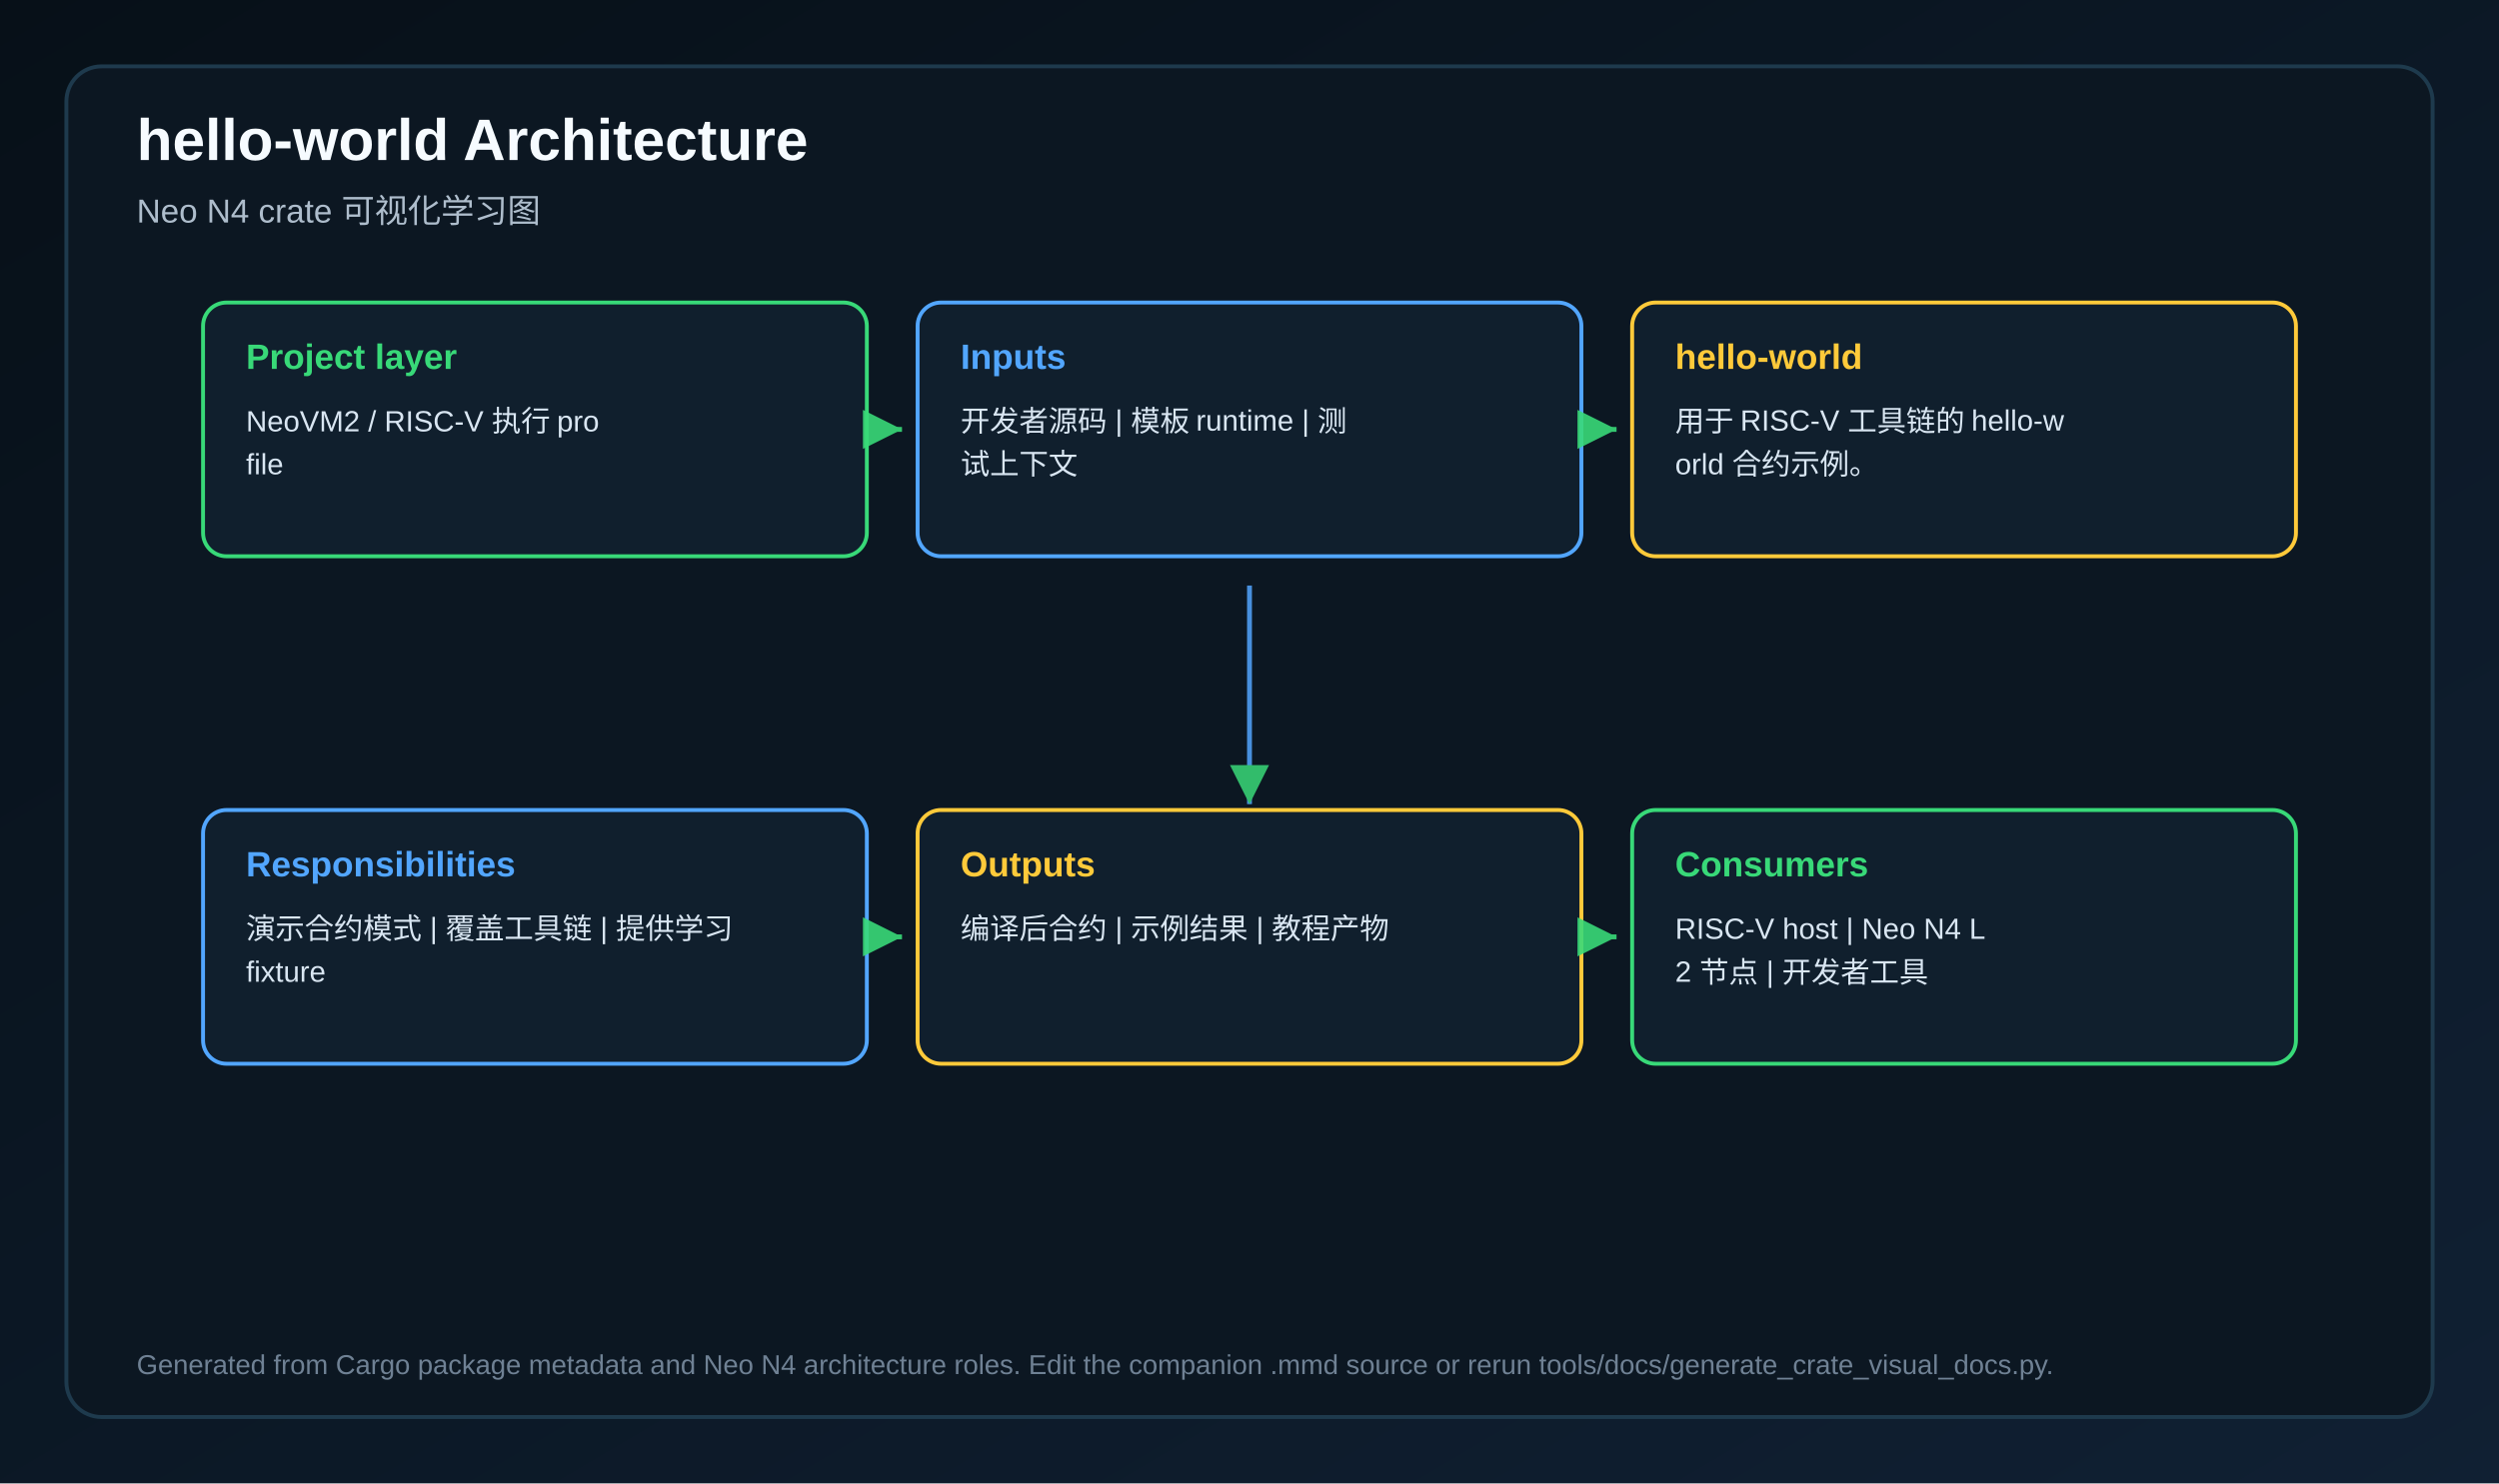
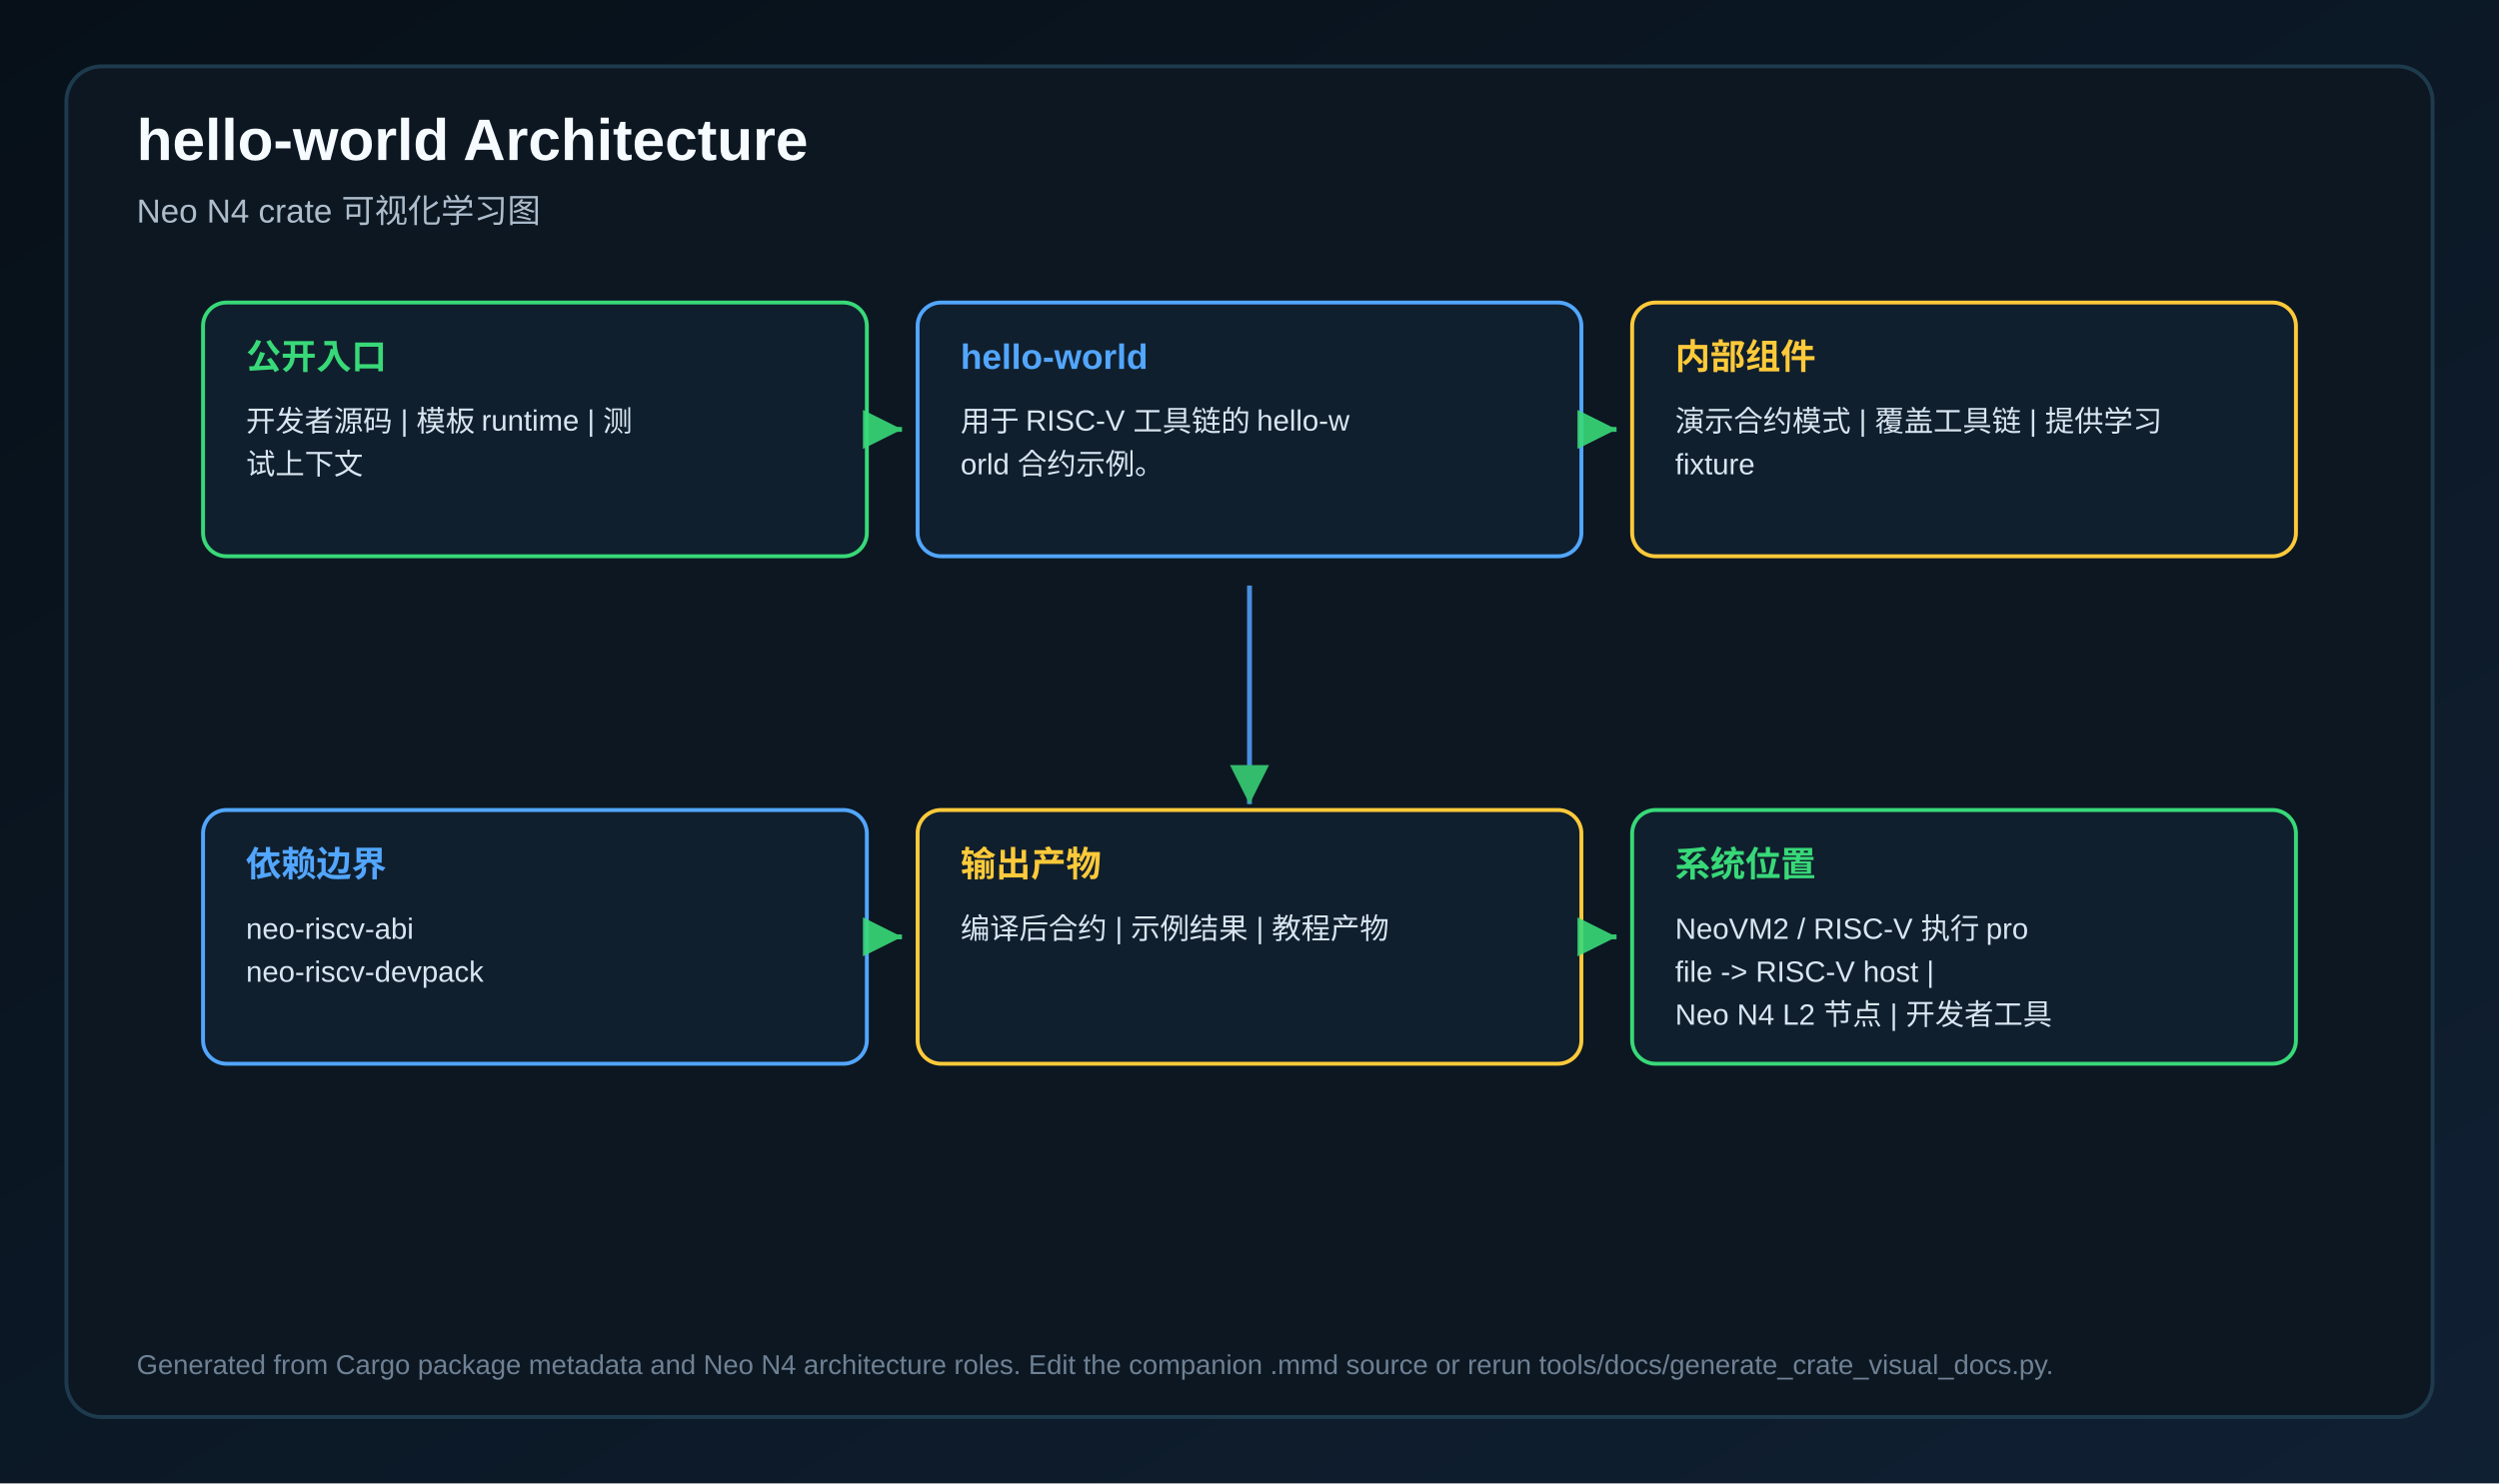
<svg xmlns="http://www.w3.org/2000/svg" width="1280" height="760" viewBox="0 0 1280 760" role="img" aria-label="hello-world Architecture">
  <defs>
    <linearGradient id="bg" x1="0" x2="1" y1="0" y2="1">
      <stop offset="0" stop-color="#071018" />
      <stop offset="1" stop-color="#102033" />
    </linearGradient>
    <marker id="arrow" markerWidth="12" markerHeight="12" refX="10" refY="6" orient="auto">
      <path d="M2,2 L10,6 L2,10 Z" fill="#38d978" />
    </marker>
  </defs>
  <rect x="0" y="0" width="1280" height="760" fill="url(#bg)" />
  <rect x="34" y="34" width="1212" height="692" rx="18" fill="#0c1722" stroke="#1e3a4d" stroke-width="2" />
  <text x="70" y="82" fill="#f6fbff" font-size="30" font-family="Segoe UI, Arial, sans-serif" font-weight="700">hello-world Architecture</text>
  <text x="70" y="114" fill="#aebdcc" font-size="17" font-family="Segoe UI, Arial, sans-serif">Neo N4 crate 可视化学习图</text>
  <rect x="104" y="155" width="340" height="130" rx="12" fill="#101f2d" stroke="#38d978" stroke-width="2" />
-   <text x="126" y="189" fill="#38d978" font-size="18" font-family="Segoe UI, Arial, sans-serif" font-weight="700">Project layer</text>
-   <text x="126" y="221" fill="#d9e6f2" font-size="15" font-family="Segoe UI, Arial, sans-serif">NeoVM2 / RISC-V 执行 pro</text>
-   <text x="126" y="243" fill="#d9e6f2" font-size="15" font-family="Segoe UI, Arial, sans-serif">file</text>
+   <text x="126" y="189" fill="#38d978" font-size="18" font-family="Segoe UI, Arial, sans-serif" font-weight="700">公开入口</text>
+   <text x="126" y="221" fill="#d9e6f2" font-size="15" font-family="Segoe UI, Arial, sans-serif">开发者源码 | 模板 runtime | 测</text>
+   <text x="126" y="243" fill="#d9e6f2" font-size="15" font-family="Segoe UI, Arial, sans-serif">试上下文</text>
  <rect x="470" y="155" width="340" height="130" rx="12" fill="#101f2d" stroke="#52a6ff" stroke-width="2" />
-   <text x="492" y="189" fill="#52a6ff" font-size="18" font-family="Segoe UI, Arial, sans-serif" font-weight="700">Inputs</text>
-   <text x="492" y="221" fill="#d9e6f2" font-size="15" font-family="Segoe UI, Arial, sans-serif">开发者源码 | 模板 runtime | 测</text>
-   <text x="492" y="243" fill="#d9e6f2" font-size="15" font-family="Segoe UI, Arial, sans-serif">试上下文</text>
+   <text x="492" y="189" fill="#52a6ff" font-size="18" font-family="Segoe UI, Arial, sans-serif" font-weight="700">hello-world</text>
+   <text x="492" y="221" fill="#d9e6f2" font-size="15" font-family="Segoe UI, Arial, sans-serif">用于 RISC-V 工具链的 hello-w</text>
+   <text x="492" y="243" fill="#d9e6f2" font-size="15" font-family="Segoe UI, Arial, sans-serif">orld 合约示例。</text>
  <line x1="452" y1="220" x2="462" y2="220" stroke="#38d978" stroke-width="2.5" marker-end="url(#arrow)" opacity="0.9" />
  <rect x="836" y="155" width="340" height="130" rx="12" fill="#101f2d" stroke="#ffca3a" stroke-width="2" />
-   <text x="858" y="189" fill="#ffca3a" font-size="18" font-family="Segoe UI, Arial, sans-serif" font-weight="700">hello-world</text>
-   <text x="858" y="221" fill="#d9e6f2" font-size="15" font-family="Segoe UI, Arial, sans-serif">用于 RISC-V 工具链的 hello-w</text>
-   <text x="858" y="243" fill="#d9e6f2" font-size="15" font-family="Segoe UI, Arial, sans-serif">orld 合约示例。</text>
+   <text x="858" y="189" fill="#ffca3a" font-size="18" font-family="Segoe UI, Arial, sans-serif" font-weight="700">内部组件</text>
+   <text x="858" y="221" fill="#d9e6f2" font-size="15" font-family="Segoe UI, Arial, sans-serif">演示合约模式 | 覆盖工具链 | 提供学习 </text>
+   <text x="858" y="243" fill="#d9e6f2" font-size="15" font-family="Segoe UI, Arial, sans-serif">fixture</text>
  <line x1="818" y1="220" x2="828" y2="220" stroke="#38d978" stroke-width="2.5" marker-end="url(#arrow)" opacity="0.9" />
  <rect x="104" y="415" width="340" height="130" rx="12" fill="#101f2d" stroke="#52a6ff" stroke-width="2" />
-   <text x="126" y="449" fill="#52a6ff" font-size="18" font-family="Segoe UI, Arial, sans-serif" font-weight="700">Responsibilities</text>
-   <text x="126" y="481" fill="#d9e6f2" font-size="15" font-family="Segoe UI, Arial, sans-serif">演示合约模式 | 覆盖工具链 | 提供学习 </text>
-   <text x="126" y="503" fill="#d9e6f2" font-size="15" font-family="Segoe UI, Arial, sans-serif">fixture</text>
+   <text x="126" y="449" fill="#52a6ff" font-size="18" font-family="Segoe UI, Arial, sans-serif" font-weight="700">依赖边界</text>
+   <text x="126" y="481" fill="#d9e6f2" font-size="15" font-family="Segoe UI, Arial, sans-serif">neo-riscv-abi</text>
+   <text x="126" y="503" fill="#d9e6f2" font-size="15" font-family="Segoe UI, Arial, sans-serif">neo-riscv-devpack</text>
  <rect x="470" y="415" width="340" height="130" rx="12" fill="#101f2d" stroke="#ffca3a" stroke-width="2" />
-   <text x="492" y="449" fill="#ffca3a" font-size="18" font-family="Segoe UI, Arial, sans-serif" font-weight="700">Outputs</text>
+   <text x="492" y="449" fill="#ffca3a" font-size="18" font-family="Segoe UI, Arial, sans-serif" font-weight="700">输出产物</text>
  <text x="492" y="481" fill="#d9e6f2" font-size="15" font-family="Segoe UI, Arial, sans-serif">编译后合约 | 示例结果 | 教程产物</text>
  <line x1="452" y1="480" x2="462" y2="480" stroke="#38d978" stroke-width="2.5" marker-end="url(#arrow)" opacity="0.9" />
  <rect x="836" y="415" width="340" height="130" rx="12" fill="#101f2d" stroke="#38d978" stroke-width="2" />
-   <text x="858" y="449" fill="#38d978" font-size="18" font-family="Segoe UI, Arial, sans-serif" font-weight="700">Consumers</text>
-   <text x="858" y="481" fill="#d9e6f2" font-size="15" font-family="Segoe UI, Arial, sans-serif">RISC-V host | Neo N4 L</text>
-   <text x="858" y="503" fill="#d9e6f2" font-size="15" font-family="Segoe UI, Arial, sans-serif">2 节点 | 开发者工具</text>
+   <text x="858" y="449" fill="#38d978" font-size="18" font-family="Segoe UI, Arial, sans-serif" font-weight="700">系统位置</text>
+   <text x="858" y="481" fill="#d9e6f2" font-size="15" font-family="Segoe UI, Arial, sans-serif">NeoVM2 / RISC-V 执行 pro</text>
+   <text x="858" y="503" fill="#d9e6f2" font-size="15" font-family="Segoe UI, Arial, sans-serif">file -&gt; RISC-V host | </text>
+   <text x="858" y="525" fill="#d9e6f2" font-size="15" font-family="Segoe UI, Arial, sans-serif">Neo N4 L2 节点 | 开发者工具</text>
  <line x1="818" y1="480" x2="828" y2="480" stroke="#38d978" stroke-width="2.5" marker-end="url(#arrow)" opacity="0.9" />
  <path d="M640 300 C640 350 640 370 640 412" stroke="#52a6ff" stroke-width="2.5" fill="none" marker-end="url(#arrow)" opacity="0.85" />
  <text x="70" y="704" fill="#6f8194" font-size="14" font-family="Segoe UI, Arial, sans-serif">Generated from Cargo package metadata and Neo N4 architecture roles. Edit the companion .mmd source or rerun tools/docs/generate_crate_visual_docs.py.</text>
</svg>
